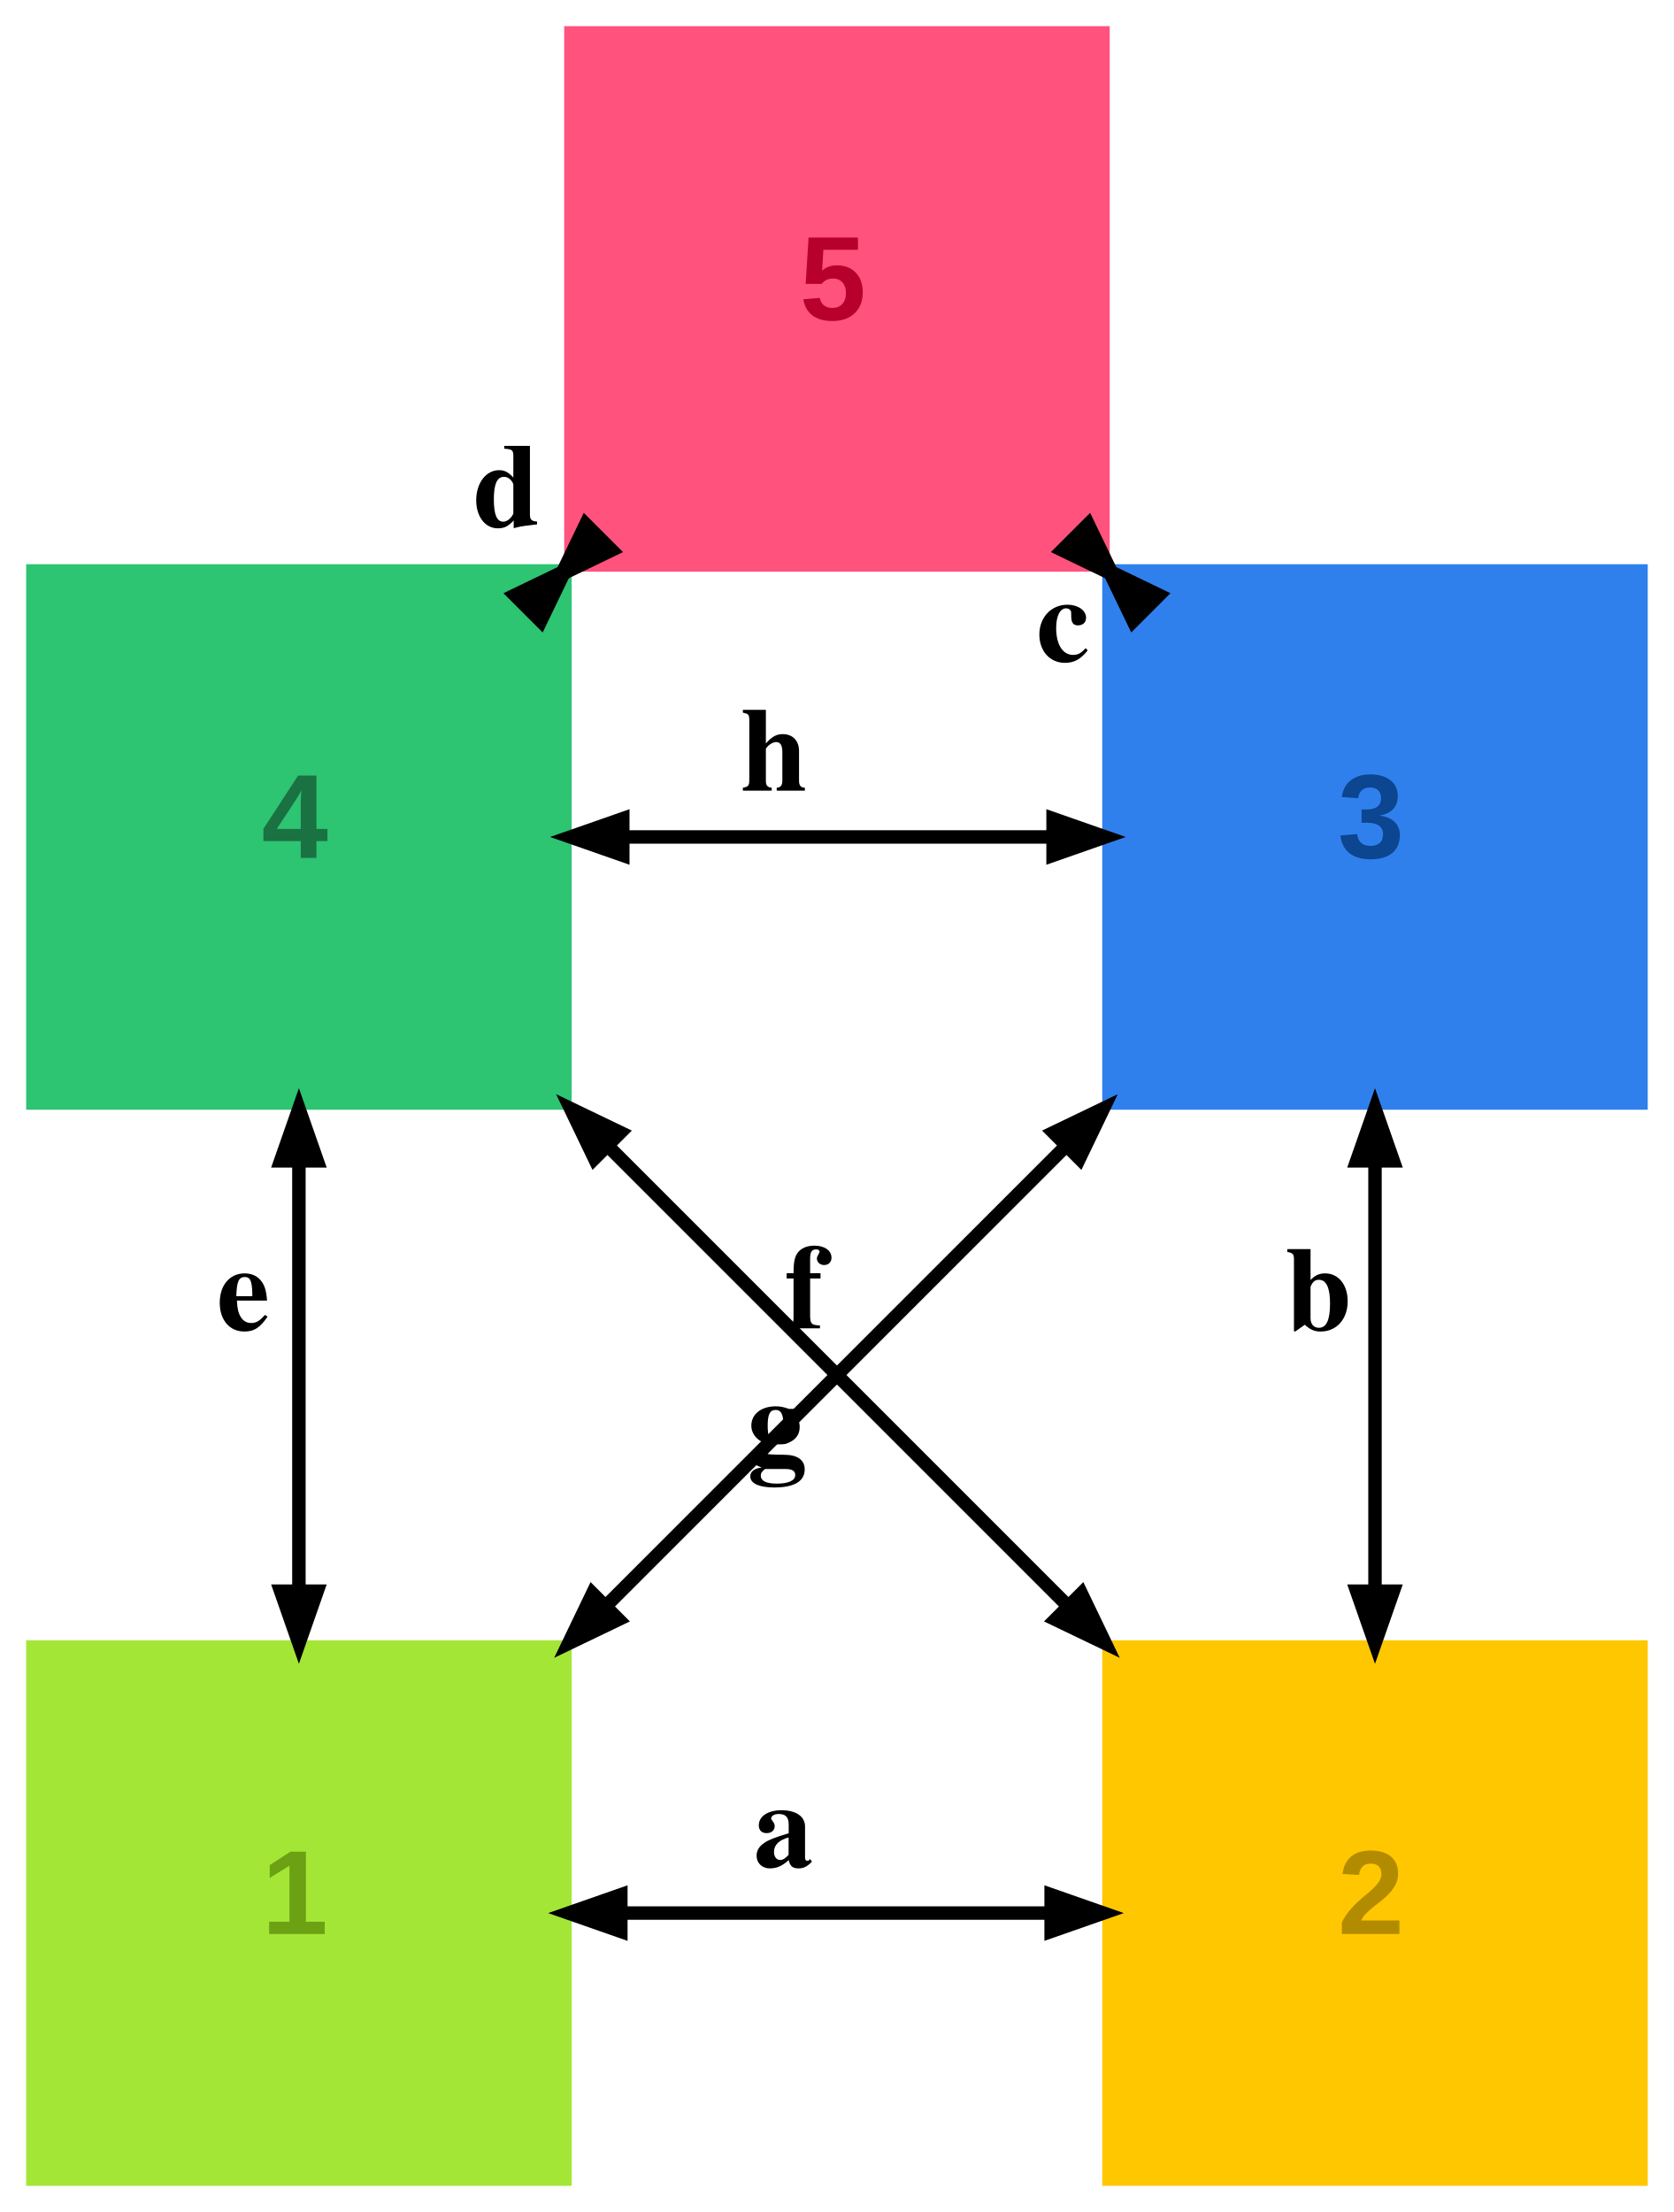
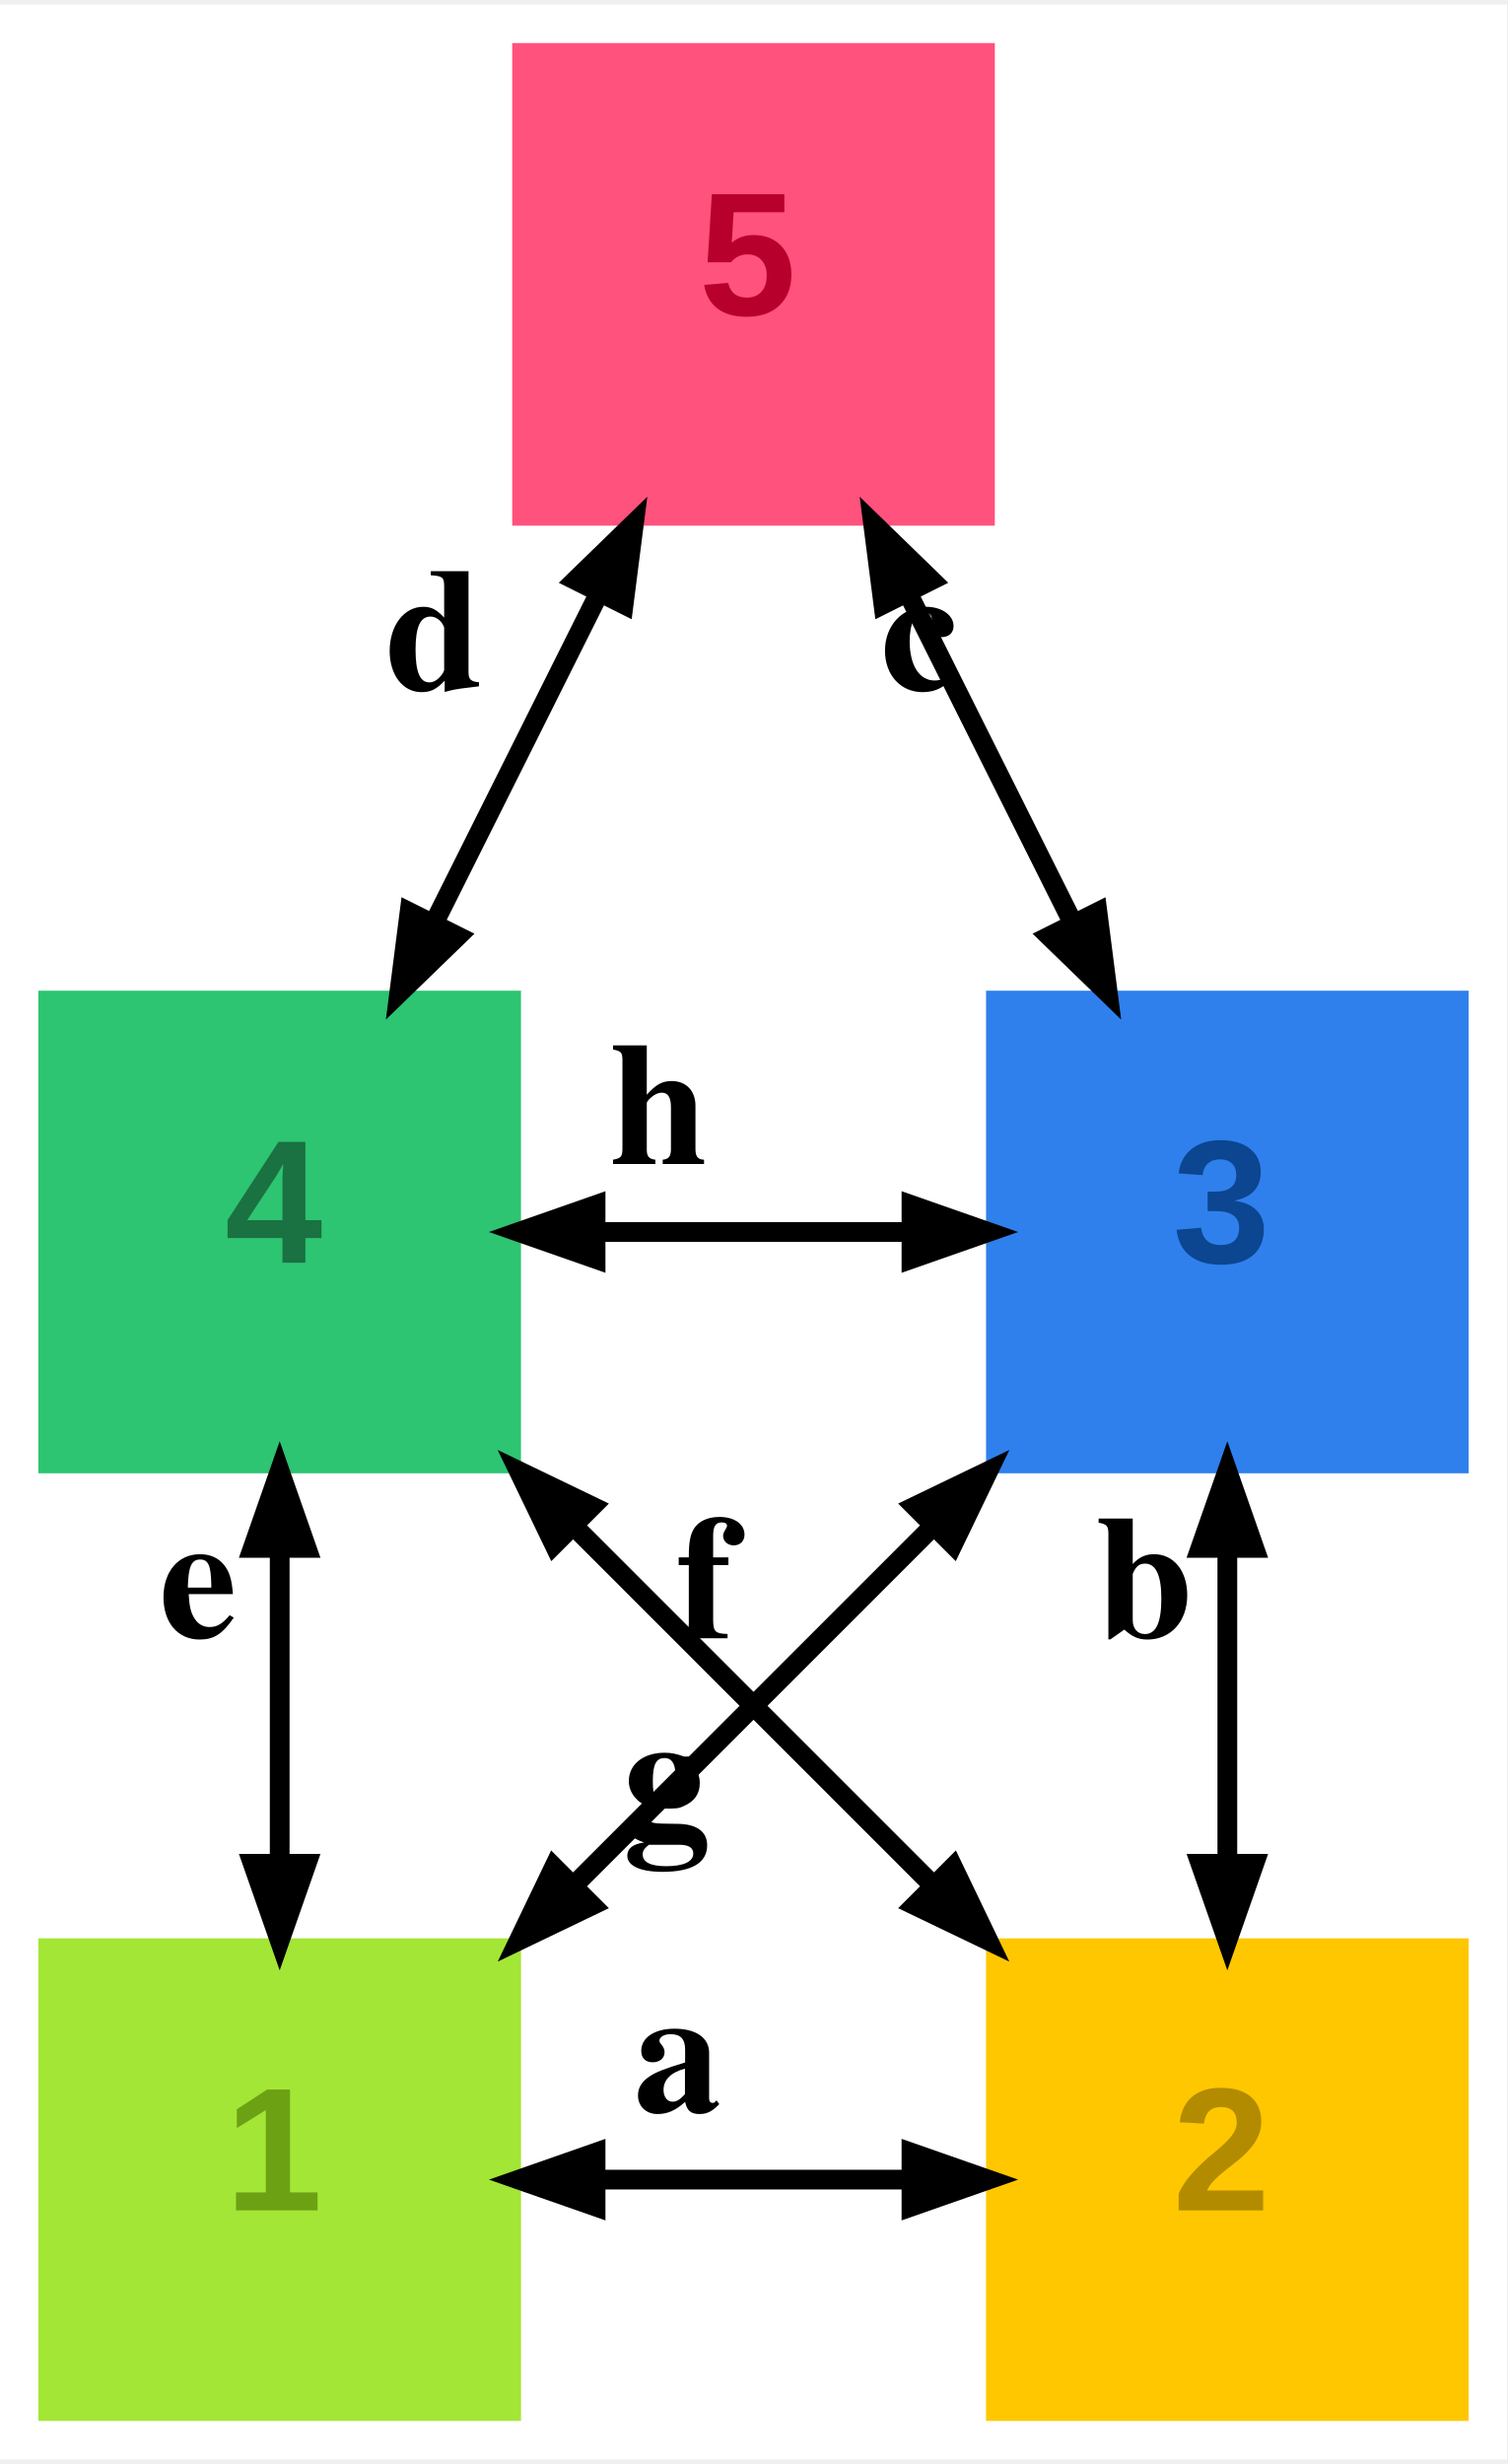
- <svg xmlns="http://www.w3.org/2000/svg" width="224pt" height="296pt" viewBox="0.00 0.00 224.00 296.00">
-   <g id="graph0" class="graph" transform="scale(1 1) rotate(0) translate(4 292)">
-     <polygon fill="#ffffff" stroke="transparent" points="-4,4 -4,-292 220,-292 220,4 -4,4" />
+ <svg xmlns="http://www.w3.org/2000/svg" width="137pt" height="224pt" viewBox="0.00 0.00 137.40 223.80">
+   <g id="graph0" class="graph" transform="scale(1 1) rotate(0) translate(4 219.8)">
+     <polygon fill="#ffffff" stroke="transparent" points="-4,4 -4,-219.8 133.4,-219.8 133.4,4 -4,4" />
    <g id="node1" class="node">
-       <polygon fill="#a3e635" stroke="#a3e635" points="72,-72 0,-72 0,0 72,0 72,-72" />
-       <text text-anchor="start" x="31" y="-33.2" font-family="Arial" font-weight="bold" font-size="16.00" fill="#6ca114">1</text>
+       <polygon fill="#a3e635" stroke="#a3e635" points="43,-43 0,-43 0,0 43,0 43,-43" />
+       <text text-anchor="start" x="16.5" y="-18.7" font-family="Arial" font-weight="bold" font-size="16.00" fill="#6ca114">1</text>
    </g>
    <g id="node2" class="node">
-       <polygon fill="#ffc700" stroke="#ffc700" points="216,-72 144,-72 144,0 216,0 216,-72" />
-       <text text-anchor="start" x="175" y="-33.2" font-family="Arial" font-weight="bold" font-size="16.00" fill="#b38b00">2</text>
+       <polygon fill="#ffc700" stroke="#ffc700" points="129.4,-43 86.4,-43 86.4,0 129.4,0 129.4,-43" />
+       <text text-anchor="start" x="102.9" y="-18.7" font-family="Arial" font-weight="bold" font-size="16.00" fill="#b38b00">2</text>
    </g>
    <g id="edge1" class="edge">
-       <path fill="none" stroke="#000000" stroke-width="1.8" d="M136.55,-36C118.36,-36 97.28,-36 79.13,-36" />
-       <polygon fill="#000000" stroke="#000000" stroke-width="1.8" points="136.66,-38.45 143.66,-36 136.66,-33.55 136.66,-38.45" />
-       <polygon fill="#000000" stroke="#000000" stroke-width="1.8" points="79.08,-33.55 72.08,-36 79.08,-38.45 79.08,-33.55" />
-       <text text-anchor="start" x="96.84" y="-42.2" font-family="Times,serif" font-weight="bold" font-size="16.00" fill="#000000">a</text>
+       <path fill="none" stroke="#000000" stroke-width="1.8" d="M79.07,-21.5C69.86,-21.5 59.66,-21.5 50.44,-21.5" />
+       <polygon fill="#000000" stroke="#000000" stroke-width="1.8" points="79.1,-23.95 86.1,-21.5 79.1,-19.05 79.1,-23.95" />
+       <polygon fill="#000000" stroke="#000000" stroke-width="1.8" points="50.3,-19.05 43.3,-21.5 50.3,-23.95 50.3,-19.05" />
+       <text text-anchor="start" x="53.76" y="-27.7" font-family="Times,serif" font-weight="bold" font-size="16.00" fill="#000000">a</text>
    </g>
    <g id="node3" class="node">
-       <polygon fill="#2f80ed" stroke="#2f80ed" points="216,-216 144,-216 144,-144 216,-144 216,-216" />
-       <text text-anchor="start" x="175" y="-177.2" font-family="Arial" font-weight="bold" font-size="16.00" fill="#0c4590">3</text>
+       <polygon fill="#2f80ed" stroke="#2f80ed" points="129.4,-129.4 86.4,-129.4 86.4,-86.4 129.4,-86.4 129.4,-129.4" />
+       <text text-anchor="start" x="102.9" y="-105.1" font-family="Arial" font-weight="bold" font-size="16.00" fill="#0c4590">3</text>
    </g>
    <g id="edge3" class="edge">
-       <path fill="none" stroke="#000000" stroke-width="1.8" d="M138.69,-138.69C119.46,-119.46 96.64,-96.64 77.4,-77.4" />
-       <polygon fill="#000000" stroke="#000000" stroke-width="1.8" points="136.98,-140.45 143.66,-143.66 140.45,-136.98 136.98,-140.45" />
-       <polygon fill="#000000" stroke="#000000" stroke-width="1.8" points="78.76,-75.29 72.08,-72.08 75.29,-78.76 78.76,-75.29" />
-       <text text-anchor="start" x="101.05" y="-114.25" font-family="Times,serif" font-weight="bold" font-size="16.00" fill="#000000">f</text>
+       <path fill="none" stroke="#000000" stroke-width="1.8" d="M81.04,-81.04C70.61,-70.61 58.69,-58.69 48.28,-48.28" />
+       <polygon fill="#000000" stroke="#000000" stroke-width="1.8" points="79.42,-82.88 86.1,-86.1 82.88,-79.42 79.42,-82.88" />
+       <polygon fill="#000000" stroke="#000000" stroke-width="1.8" points="49.98,-46.51 43.3,-43.3 46.51,-49.98 49.98,-46.51" />
+       <text text-anchor="start" x="57.66" y="-70.86" font-family="Times,serif" font-weight="bold" font-size="16.00" fill="#000000">f</text>
    </g>
    <g id="edge2" class="edge">
-       <path fill="none" stroke="#000000" stroke-width="1.8" d="M180,-136.55C180,-118.36 180,-97.28 180,-79.13" />
-       <polygon fill="#000000" stroke="#000000" stroke-width="1.8" points="177.55,-136.66 180,-143.66 182.45,-136.66 177.55,-136.66" />
-       <polygon fill="#000000" stroke="#000000" stroke-width="1.8" points="182.45,-79.08 180,-72.08 177.55,-79.08 182.45,-79.08" />
-       <text text-anchor="start" x="168" y="-114.04" font-family="Times,serif" font-weight="bold" font-size="16.00" fill="#000000">b</text>
+       <path fill="none" stroke="#000000" stroke-width="1.8" d="M107.9,-79.07C107.9,-69.86 107.9,-59.66 107.9,-50.44" />
+       <polygon fill="#000000" stroke="#000000" stroke-width="1.8" points="105.45,-79.1 107.9,-86.1 110.35,-79.1 105.45,-79.1" />
+       <polygon fill="#000000" stroke="#000000" stroke-width="1.8" points="110.35,-50.3 107.9,-43.3 105.45,-50.3 110.35,-50.3" />
+       <text text-anchor="start" x="95.9" y="-70.96" font-family="Times,serif" font-weight="bold" font-size="16.00" fill="#000000">b</text>
    </g>
    <g id="node4" class="node">
-       <polygon fill="#ff527c" stroke="#ff527c" points="144,-288 72,-288 72,-216 144,-216 144,-288" />
-       <text text-anchor="start" x="103" y="-249.2" font-family="Arial" font-weight="bold" font-size="16.00" fill="#b8002c">5</text>
+       <polygon fill="#ff527c" stroke="#ff527c" points="86.2,-215.8 43.2,-215.8 43.2,-172.8 86.2,-172.8 86.2,-215.8" />
+       <text text-anchor="start" x="59.7" y="-191.5" font-family="Arial" font-weight="bold" font-size="16.00" fill="#b8002c">5</text>
    </g>
    <g id="edge4" class="edge">
-       <path fill="none" stroke="#000000" stroke-width="1.8" d="M144.63,-215.37C144.67,-215.33 144.7,-215.3 144.74,-215.26" />
-       <polygon fill="#000000" stroke="#000000" stroke-width="1.8" points="147.64,-208.9 144.42,-215.58 151.1,-212.36 147.64,-208.9" />
-       <polygon fill="#000000" stroke="#000000" stroke-width="1.8" points="141.62,-221.84 144.84,-215.16 138.16,-218.38 141.62,-221.84" />
-       <text text-anchor="start" x="134.68" y="-203.52" font-family="Times,serif" font-weight="bold" font-size="16.00" fill="#000000">c</text>
+       <path fill="none" stroke="#000000" stroke-width="1.8" d="M78.79,-166.13C83.59,-156.51 88.97,-145.77 93.78,-136.15" />
+       <polygon fill="#000000" stroke="#000000" stroke-width="1.8" points="76.54,-165.14 75.6,-172.5 80.92,-167.33 76.54,-165.14" />
+       <polygon fill="#000000" stroke="#000000" stroke-width="1.8" points="96.06,-137.05 97,-129.7 91.68,-134.86 96.06,-137.05" />
+       <text text-anchor="start" x="76.28" y="-157.34" font-family="Times,serif" font-weight="bold" font-size="16.00" fill="#000000">c</text>
    </g>
    <g id="node5" class="node">
-       <polygon fill="#2dc472" stroke="#2dc472" points="72,-216 0,-216 0,-144 72,-144 72,-216" />
-       <text text-anchor="start" x="31" y="-177.2" font-family="Arial" font-weight="bold" font-size="16.00" fill="#1a7142">4</text>
+       <polygon fill="#2dc472" stroke="#2dc472" points="43,-129.4 0,-129.4 0,-86.4 43,-86.4 43,-129.4" />
+       <text text-anchor="start" x="16.5" y="-105.1" font-family="Arial" font-weight="bold" font-size="16.00" fill="#1a7142">4</text>
    </g>
    <g id="edge5" class="edge">
-       <path fill="none" stroke="#000000" stroke-width="1.8" d="M71.37,-215.37C71.33,-215.33 71.3,-215.3 71.26,-215.26" />
-       <polygon fill="#000000" stroke="#000000" stroke-width="1.8" points="64.9,-212.36 71.58,-215.58 68.36,-208.9 64.9,-212.36" />
-       <polygon fill="#000000" stroke="#000000" stroke-width="1.8" points="77.84,-218.38 71.16,-215.16 74.38,-221.84 77.84,-218.38" />
-       <text text-anchor="start" x="59.32" y="-221.52" font-family="Times,serif" font-weight="bold" font-size="16.00" fill="#000000">d</text>
+       <path fill="none" stroke="#000000" stroke-width="1.8" d="M50.61,-166.13C45.81,-156.51 40.43,-145.77 35.62,-136.15" />
+       <polygon fill="#000000" stroke="#000000" stroke-width="1.8" points="48.48,-167.33 53.8,-172.5 52.86,-165.14 48.48,-167.33" />
+       <polygon fill="#000000" stroke="#000000" stroke-width="1.8" points="37.72,-134.86 32.4,-129.7 33.34,-137.05 37.72,-134.86" />
+       <text text-anchor="start" x="31.12" y="-157.34" font-family="Times,serif" font-weight="bold" font-size="16.00" fill="#000000">d</text>
    </g>
    <g id="edge6" class="edge">
-       <path fill="none" stroke="#000000" stroke-width="1.8" d="M36,-136.55C36,-118.36 36,-97.28 36,-79.13" />
-       <polygon fill="#000000" stroke="#000000" stroke-width="1.8" points="33.55,-136.66 36,-143.66 38.45,-136.66 33.55,-136.66" />
-       <polygon fill="#000000" stroke="#000000" stroke-width="1.8" points="38.45,-79.08 36,-72.08 33.55,-79.08 38.45,-79.08" />
-       <text text-anchor="start" x="25" y="-114.04" font-family="Times,serif" font-weight="bold" font-size="16.00" fill="#000000">e</text>
+       <path fill="none" stroke="#000000" stroke-width="1.8" d="M21.5,-79.07C21.5,-69.86 21.5,-59.66 21.5,-50.44" />
+       <polygon fill="#000000" stroke="#000000" stroke-width="1.8" points="19.05,-79.1 21.5,-86.1 23.95,-79.1 19.05,-79.1" />
+       <polygon fill="#000000" stroke="#000000" stroke-width="1.8" points="23.95,-50.3 21.5,-43.3 19.05,-50.3 23.95,-50.3" />
+       <text text-anchor="start" x="10.5" y="-70.96" font-family="Times,serif" font-weight="bold" font-size="16.00" fill="#000000">e</text>
    </g>
    <g id="edge7" class="edge">
-       <path fill="none" stroke="#000000" stroke-width="1.8" d="M77.31,-138.69C96.54,-119.46 119.36,-96.64 138.6,-77.4" />
-       <polygon fill="#000000" stroke="#000000" stroke-width="1.8" points="75.55,-136.98 72.34,-143.66 79.02,-140.45 75.55,-136.98" />
-       <polygon fill="#000000" stroke="#000000" stroke-width="1.8" points="140.71,-78.76 143.92,-72.08 137.24,-75.29 140.71,-78.76" />
-       <text text-anchor="start" x="95.95" y="-96.25" font-family="Times,serif" font-weight="bold" font-size="16.00" fill="#000000">g</text>
+       <path fill="none" stroke="#000000" stroke-width="1.8" d="M48.36,-81.04C58.79,-70.61 70.71,-58.69 81.12,-48.28" />
+       <polygon fill="#000000" stroke="#000000" stroke-width="1.8" points="46.52,-79.42 43.3,-86.1 49.98,-82.88 46.52,-79.42" />
+       <polygon fill="#000000" stroke="#000000" stroke-width="1.8" points="82.89,-49.98 86.1,-43.3 79.42,-46.51 82.89,-49.98" />
+       <text text-anchor="start" x="52.74" y="-52.86" font-family="Times,serif" font-weight="bold" font-size="16.00" fill="#000000">g</text>
    </g>
    <g id="edge8" class="edge">
-       <path fill="none" stroke="#000000" stroke-width="1.8" d="M79.45,-180C97.64,-180 118.72,-180 136.87,-180" />
-       <polygon fill="#000000" stroke="#000000" stroke-width="1.8" points="79.34,-177.55 72.34,-180 79.34,-182.45 79.34,-177.55" />
-       <polygon fill="#000000" stroke="#000000" stroke-width="1.8" points="136.92,-182.45 143.92,-180 136.92,-177.55 136.92,-182.45" />
-       <text text-anchor="start" x="95.16" y="-186.2" font-family="Times,serif" font-weight="bold" font-size="16.00" fill="#000000">h</text>
+       <path fill="none" stroke="#000000" stroke-width="1.8" d="M50.33,-107.9C59.54,-107.9 69.74,-107.9 78.96,-107.9" />
+       <polygon fill="#000000" stroke="#000000" stroke-width="1.8" points="50.3,-105.45 43.3,-107.9 50.3,-110.35 50.3,-105.45" />
+       <polygon fill="#000000" stroke="#000000" stroke-width="1.8" points="79.1,-110.35 86.1,-107.9 79.1,-105.45 79.1,-110.35" />
+       <text text-anchor="start" x="51.64" y="-114.1" font-family="Times,serif" font-weight="bold" font-size="16.00" fill="#000000">h</text>
    </g>
  </g>
</svg>
